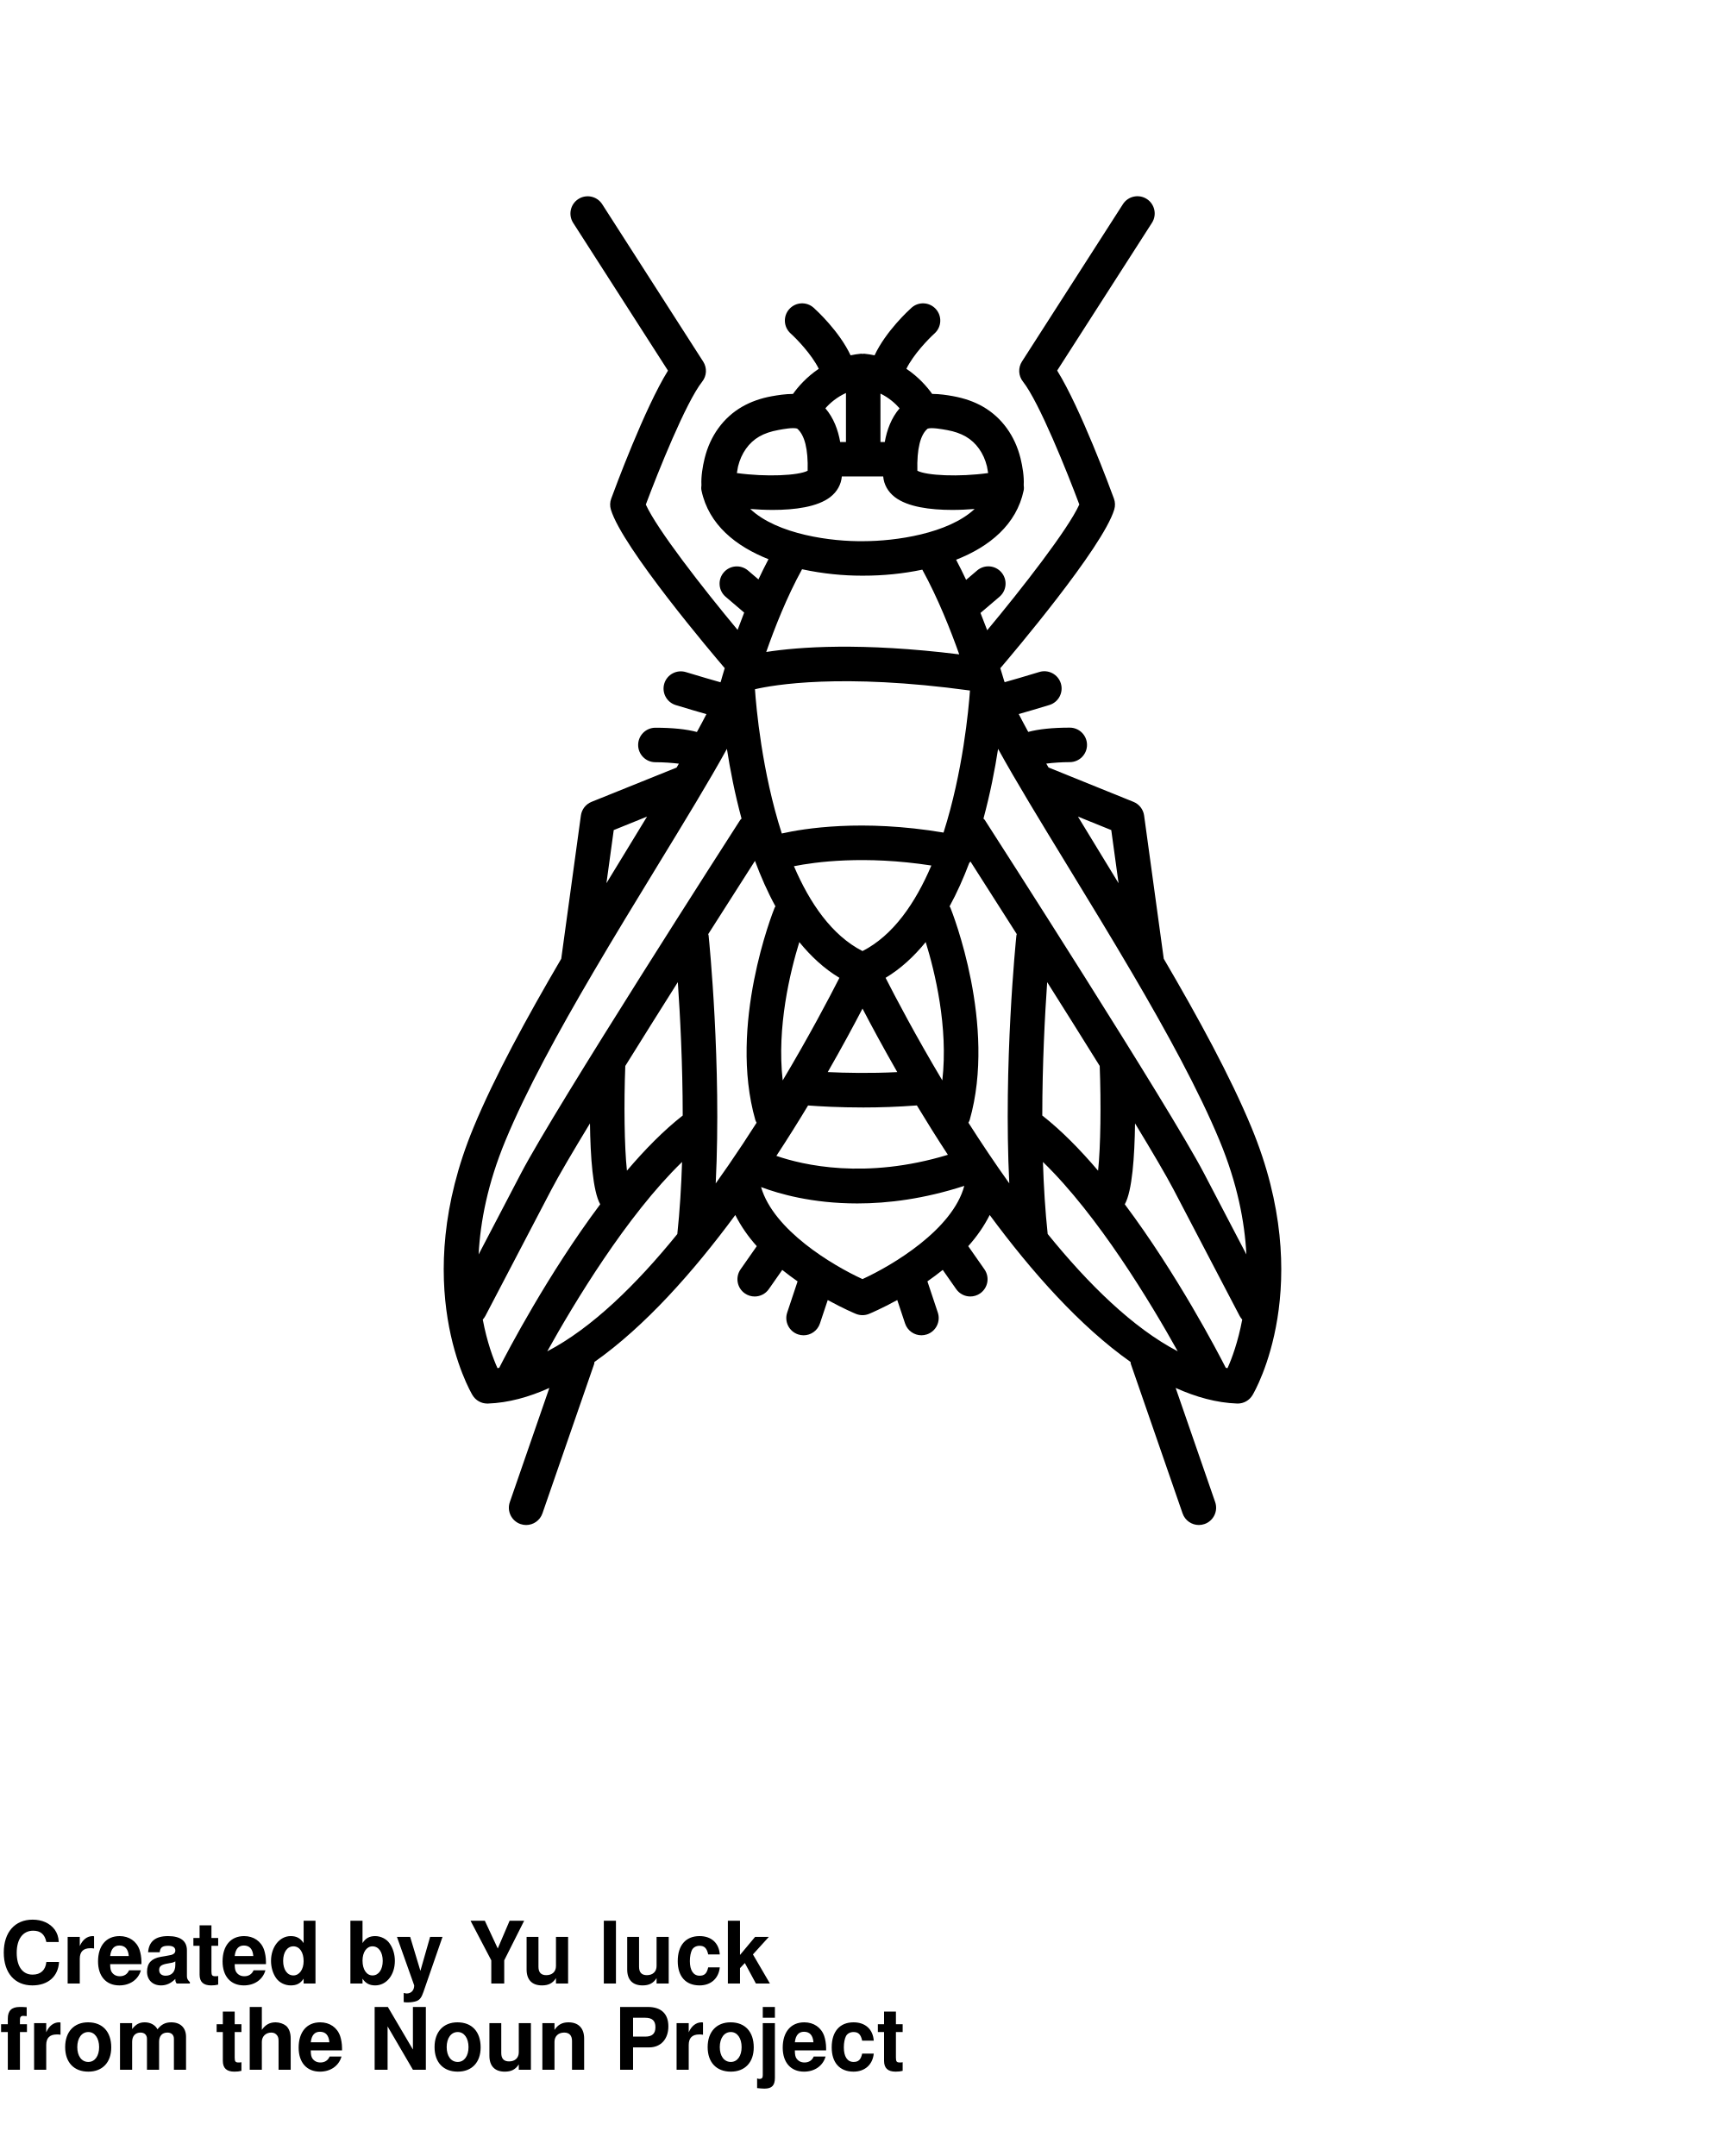
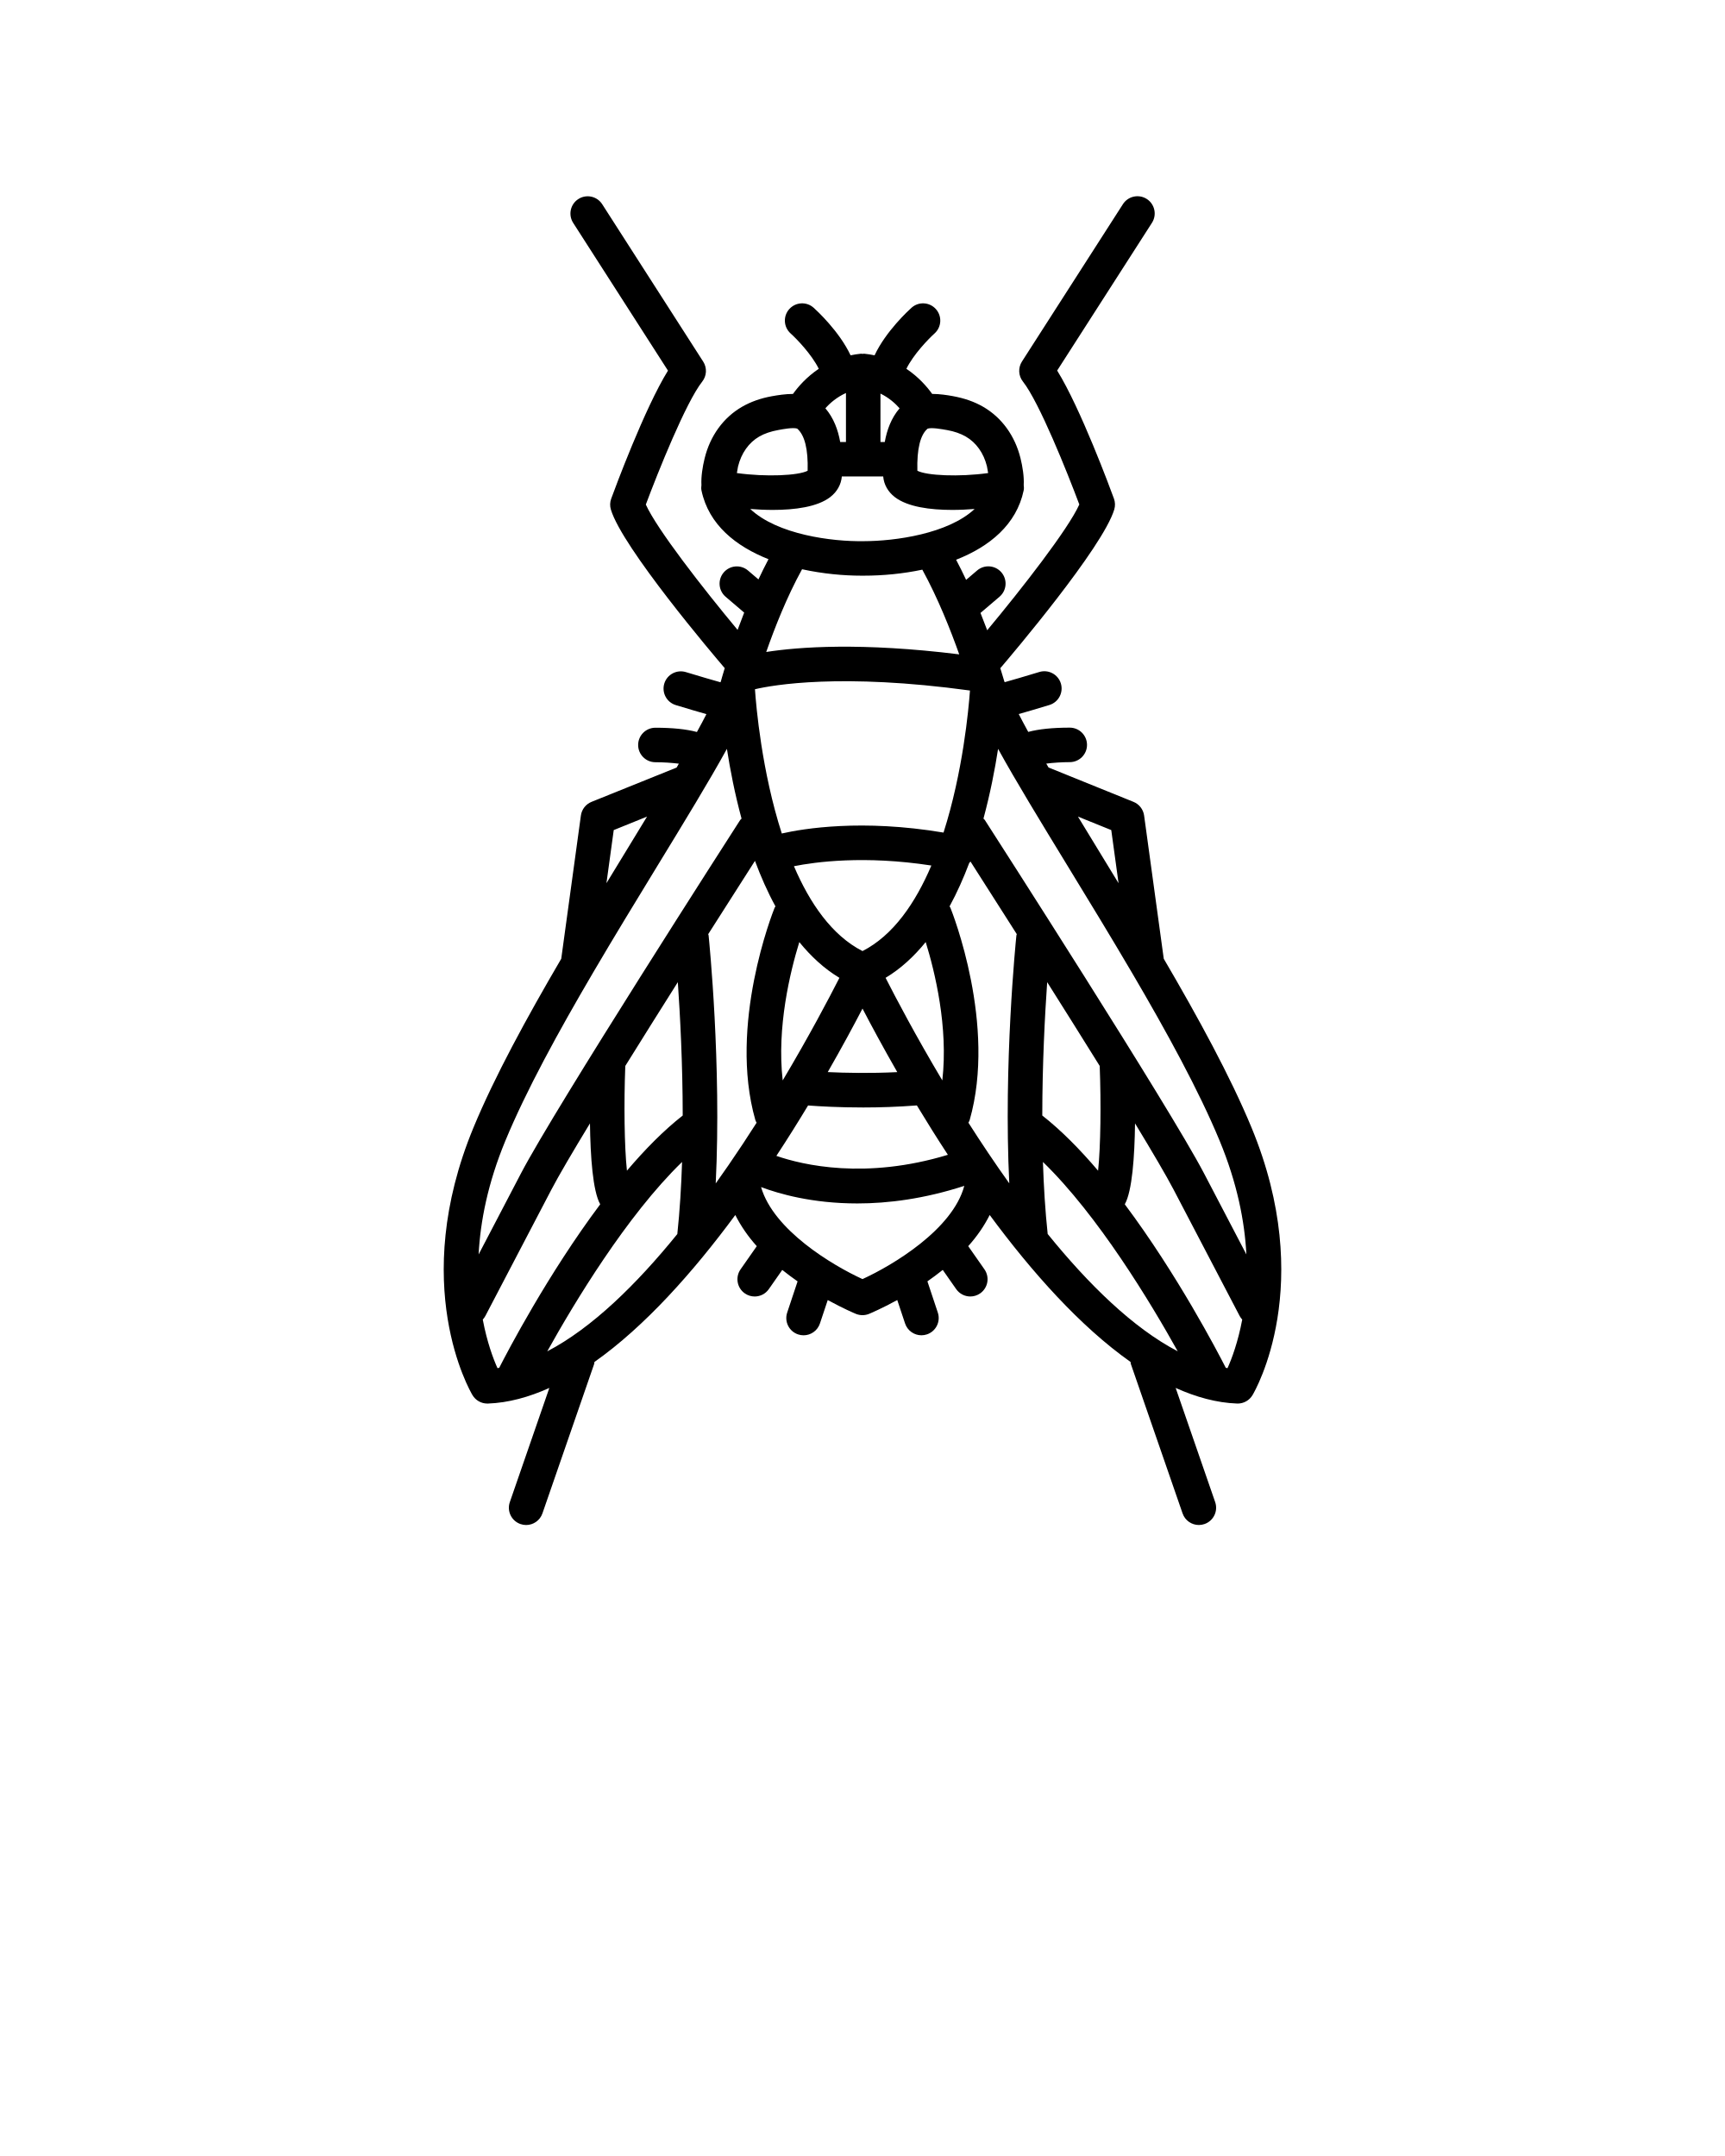
<svg xmlns="http://www.w3.org/2000/svg" version="1.1" x="0px" y="0px" viewBox="0 0 100 125" enable-background="new 0 0 100 100" xml:space="preserve">
  <g>
    <path fill="#000000" d="M34.291,46.49c-0.332,0.134-0.567,0.436-0.616,0.791L32.536,55.586   c-2.004,3.424-3.864,6.834-5.085,9.781c-3.773,9.109-0.214,15.262-0.06,15.52   C27.572,81.19,27.898,81.375,28.25,81.375c0.012,0,0.024,0,0.036-0   c1.187-0.043,2.378-0.373,3.56-0.905l-2.291,6.619c-0.181,0.522,0.096,1.091,0.618,1.272   c0.108,0.038,0.219,0.056,0.327,0.056c0.415,0,0.802-0.26,0.945-0.673l3-8.666   c0.013-0.038,0.007-0.076,0.015-0.114c2.932-2.068,5.732-5.223,8.166-8.52   c0.329,0.651,0.751,1.258,1.245,1.806l-0.94,1.344c-0.316,0.452-0.207,1.076,0.246,1.393   c0.174,0.122,0.375,0.181,0.572,0.181c0.315,0,0.625-0.148,0.82-0.427l0.779-1.114   c0.296,0.237,0.593,0.458,0.889,0.664l-0.603,1.81c-0.175,0.524,0.108,1.09,0.633,1.265   c0.104,0.035,0.211,0.052,0.316,0.052c0.419,0,0.809-0.265,0.949-0.685l0.453-1.359   c0.889,0.488,1.549,0.767,1.635,0.802C49.742,76.225,49.871,76.25,50,76.25s0.258-0.025,0.38-0.075   c0.086-0.036,0.745-0.314,1.635-0.802l0.453,1.359c0.14,0.419,0.53,0.685,0.949,0.685   c0.104,0,0.211-0.017,0.316-0.052c0.524-0.175,0.808-0.741,0.633-1.265l-0.603-1.81   c0.296-0.206,0.593-0.427,0.889-0.664l0.779,1.114c0.195,0.278,0.505,0.427,0.82,0.427   c0.198,0,0.398-0.059,0.572-0.181c0.453-0.317,0.562-0.94,0.246-1.393l-0.94-1.344   c0.494-0.549,0.917-1.156,1.245-1.806c2.433,3.296,5.234,6.452,8.166,8.52   c0.008,0.038,0.002,0.076,0.015,0.114l3,8.666c0.143,0.414,0.53,0.673,0.945,0.673   c0.108,0,0.219-0.018,0.327-0.056c0.522-0.181,0.798-0.75,0.618-1.272l-2.291-6.619   c1.182,0.532,2.374,0.862,3.56,0.905C71.726,81.375,71.738,81.375,71.75,81.375   c0.352,0,0.678-0.185,0.859-0.488c0.154-0.257,3.713-6.411-0.06-15.52   c-1.221-2.947-3.081-6.357-5.085-9.781l-1.139-8.305c-0.049-0.355-0.284-0.657-0.616-0.791   l-4.924-1.993c-0.045-0.077-0.087-0.149-0.131-0.225c0.406-0.051,0.901-0.085,1.361-0.085   c0.552-0,1-0.448,1-1c-0-0.552-0.448-1-1-1   c-0.999,0-1.798,0.085-2.407,0.247c-0.202-0.367-0.384-0.711-0.551-1.035   c0.457-0.13,1.068-0.308,1.778-0.525c0.528-0.162,0.825-0.721,0.664-1.249   c-0.162-0.529-0.723-0.826-1.249-0.664c-0.85,0.26-1.555,0.463-2.009,0.591   c-0.007-0.024-0.023-0.057-0.029-0.079l-0-0c-0.014-0.051-0.093-0.321-0.225-0.74   c0.007-0.008,0.018-0.011,0.025-0.019c0.604-0.708,5.925-6.975,6.583-9.176   c0.062-0.207,0.055-0.427-0.019-0.63c-0.21-0.575-1.933-5.236-3.291-7.424l5.496-8.567   c0.298-0.465,0.163-1.083-0.302-1.382c-0.466-0.297-1.084-0.163-1.382,0.302l-5.854,9.125   c-0.23,0.359-0.208,0.825,0.057,1.16c0.947,1.199,2.572,5.266,3.269,7.127   c-0.648,1.437-3.318,4.865-5.34,7.291c-0.12-0.32-0.25-0.657-0.389-1.003l1.103-0.94   c0.42-0.358,0.47-0.989,0.112-1.41c-0.359-0.421-0.99-0.47-1.41-0.112l-0.638,0.544   c-0.184-0.391-0.377-0.781-0.58-1.166c1.944-0.763,3.501-2.043,3.916-4.018   c0.023-0.107,0.014-0.212,0.003-0.315c0.027-0.485-0.066-1.064-0.185-1.548   c-0.321-1.307-1.092-2.369-2.174-2.992c-0.502-0.289-1.08-0.493-1.767-0.617   c-0.32-0.057-0.743-0.124-1.182-0.125c-0.299-0.419-0.789-0.983-1.494-1.456   c0.413-0.838,1.284-1.735,1.634-2.051c0.41-0.37,0.444-1.001,0.075-1.412   c-0.368-0.41-1-0.445-1.411-0.077c-0.168,0.151-1.488,1.362-2.142,2.759   c-0.193-0.04-0.392-0.074-0.602-0.094c-0.033-0.003-0.062,0.01-0.095,0.01   c-0.032,0-0.06-0.013-0.092-0.01c-0.21,0.02-0.409,0.053-0.602,0.094   c-0.655-1.397-1.974-2.608-2.142-2.759c-0.41-0.368-1.042-0.333-1.411,0.077   c-0.369,0.41-0.335,1.042,0.075,1.412c0.35,0.315,1.221,1.213,1.634,2.051   c-0.705,0.474-1.195,1.037-1.495,1.457c-0.445,0.002-0.881,0.071-1.234,0.135   c-0.635,0.114-1.212,0.319-1.715,0.608c-1.081,0.622-1.853,1.684-2.173,2.992   c-0.119,0.484-0.212,1.063-0.185,1.548c-0.012,0.103-0.02,0.208,0.003,0.315   c0.42,1.999,2.011,3.242,3.884,3.984c-0.204,0.387-0.398,0.779-0.582,1.172l-0.604-0.515   c-0.421-0.358-1.051-0.309-1.41,0.112c-0.358,0.42-0.309,1.051,0.112,1.41l1.075,0.917   c-0.137,0.346-0.264,0.682-0.382,1.003c-2.019-2.425-4.674-5.835-5.32-7.267   c0.696-1.862,2.321-5.927,3.269-7.127c0.265-0.334,0.288-0.8,0.057-1.16l-5.854-9.125   c-0.298-0.465-0.917-0.601-1.382-0.302c-0.465,0.298-0.6,0.917-0.302,1.382l5.496,8.567   c-1.357,2.188-3.08,6.849-3.291,7.424c-0.074,0.203-0.081,0.423-0.019,0.63   c0.657,2.202,5.978,8.469,6.583,9.176c0.005,0.006,0.013,0.008,0.019,0.014   c-0.126,0.412-0.2,0.679-0.218,0.744c-0,0-0,0.001-0,0.001   c-0.007,0.023-0.022,0.056-0.029,0.08c-0.454-0.128-1.16-0.331-2.009-0.591   c-0.528-0.159-1.087,0.136-1.249,0.664c-0.161,0.528,0.136,1.087,0.664,1.249   c0.71,0.217,1.322,0.395,1.778,0.525c-0.166,0.325-0.348,0.668-0.551,1.035   c-0.609-0.162-1.408-0.247-2.407-0.247c-0.552,0-1,0.448-1,1s0.448,1,1,1   c0.459,0,0.954,0.034,1.36,0.084c-0.044,0.076-0.086,0.148-0.131,0.226L34.291,46.49z    M35.579,48.126l1.931-0.782c-0.374,0.616-0.754,1.239-1.141,1.873   c-0.399,0.653-0.805,1.318-1.213,1.989L35.579,48.126z M28.839,79.322   c-0.248-0.553-0.608-1.517-0.852-2.817c0.057-0.062,0.108-0.13,0.149-0.208   c0,0,1.834-3.5,3.834-7.335c0.416-0.797,1.222-2.168,2.231-3.831   c0.025,1.924,0.163,3.927,0.594,4.691c-3.036,4.057-5.379,8.546-5.855,9.481   C28.906,79.308,28.872,79.318,28.839,79.322z M39.265,71.547c-2.359,2.91-4.948,5.45-7.54,6.8   c1.558-2.799,4.604-7.865,7.815-10.979C39.495,68.784,39.408,70.199,39.265,71.547z M36.344,67.873   c-0.15-1.391-0.179-3.903-0.095-6.072c0.986-1.587,2.035-3.258,3.045-4.858   c0.133,1.911,0.281,4.72,0.284,7.732C38.474,65.54,37.383,66.649,36.344,67.873z M50,74.159   c-1.747-0.801-5.16-2.841-5.88-5.335c1.028,0.387,2.956,0.949,5.583,0.949   c1.781,0,3.875-0.266,6.198-1.019C55.227,71.28,51.763,73.351,50,74.159z M51.338,56.692   c0.885-0.53,1.652-1.246,2.326-2.073c0.529,1.711,1.318,4.93,0.963,8.02   C53.083,60.049,51.927,57.849,51.338,56.692z M52.016,62.159c-1.578,0.077-3.008,0.047-4.031-0.002   c0.837-1.459,1.52-2.73,2.015-3.683C50.495,59.427,51.179,60.699,52.016,62.159z M50,55.141   c-1.778-0.909-3.057-2.779-3.974-4.92c1.218-0.245,4.082-0.639,7.966-0.04   C53.074,52.339,51.79,54.227,50,55.141z M46.337,54.62c0.674,0.827,1.44,1.542,2.325,2.072   c-0.589,1.158-1.745,3.358-3.288,5.948C45.021,59.555,45.809,56.333,46.337,54.62z M46.845,64.093   c0.67,0.051,1.806,0.116,3.198,0.116c0.943,0,2.003-0.034,3.109-0.119   c0.556,0.921,1.155,1.881,1.798,2.863c-4.779,1.452-8.414,0.592-9.943,0.062   C45.667,66.013,46.278,65.032,46.845,64.093z M60.735,71.543c-0.143-1.347-0.23-2.76-0.275-4.176   c3.209,3.113,6.255,8.178,7.814,10.978C65.682,76.995,63.094,74.454,60.735,71.543z M60.422,64.675   c0.003-3.012,0.151-5.821,0.284-7.732c1.01,1.6,2.059,3.271,3.045,4.858   c0.084,2.17,0.055,4.685-0.094,6.073C62.617,66.65,61.526,65.54,60.422,64.675z M71.161,79.322   c-0.034-0.005-0.067-0.014-0.101-0.019c-0.476-0.935-2.819-5.423-5.855-9.481   c0.431-0.764,0.569-2.767,0.594-4.691c1.009,1.663,1.815,3.035,2.231,3.831   c2,3.834,3.834,7.335,3.834,7.335c0.041,0.078,0.093,0.146,0.149,0.208   C71.769,77.806,71.409,78.77,71.161,79.322z M64.421,48.126l0.423,3.081   c-0.408-0.671-0.814-1.336-1.213-1.989c-0.387-0.634-0.767-1.257-1.141-1.873L64.421,48.126z    M57.86,43.418c1.028,1.868,2.45,4.197,4.064,6.841c1.21,1.982,2.481,4.064,3.698,6.139   c0.001,0.002,0.003,0.004,0.004,0.006c2.01,3.425,3.873,6.829,5.075,9.728   c1.027,2.479,1.455,4.699,1.553,6.597c-0.682-1.303-1.549-2.962-2.451-4.692   c-1.998-3.83-12.276-19.816-12.712-20.495c-0.021-0.033-0.054-0.051-0.079-0.081   C57.402,46.017,57.675,44.617,57.86,43.418z M58.944,54.16c-0.004,0.025-0.019,0.045-0.022,0.071   c-0.036,0.347-0.752,7.491-0.413,14.378c-0.839-1.175-1.633-2.362-2.369-3.517   c0.024-0.05,0.056-0.095,0.072-0.151c1.576-5.517-1.006-12.04-1.117-12.315   c-0.012-0.029-0.035-0.048-0.049-0.075c0.438-0.801,0.814-1.652,1.142-2.519   c0.023-0.029,0.052-0.051,0.072-0.082C56.899,50.95,57.848,52.435,58.944,54.16z M53.776,24.853   l0.014-0.005c0.241-0.069,0.782,0.028,1.124,0.089c0.41,0.074,0.771,0.2,1.074,0.374   c0.603,0.347,1.039,0.963,1.225,1.72c0.017,0.078,0.044,0.229,0.071,0.396   c-1.689,0.235-3.559,0.149-4.103-0.134C53.146,26.027,53.355,25.2,53.776,24.853z M51.041,22.819   c0.491,0.24,0.855,0.565,1.109,0.854c-0.483,0.563-0.734,1.253-0.859,1.952H51.041V22.819z    M49.041,22.785V25.625h-0.334c-0.125-0.699-0.375-1.389-0.859-1.953   C48.116,23.368,48.509,23.028,49.041,22.785z M42.785,27.045c0.189-0.771,0.625-1.387,1.228-1.734   c0.303-0.174,0.665-0.3,1.125-0.383c0.291-0.053,0.829-0.153,1.073-0.08v-0.001   c0.438,0.375,0.643,1.197,0.609,2.446c-0.543,0.282-2.41,0.369-4.103,0.134   C42.743,27.264,42.769,27.117,42.785,27.045z M43.493,29.509c0.416,0.033,0.859,0.055,1.308,0.055   c1.278,0,2.586-0.172,3.329-0.745c0.399-0.308,0.632-0.731,0.672-1.195h2.398   c0.039,0.464,0.273,0.887,0.672,1.195c0.743,0.572,2.051,0.745,3.329,0.745   c0.446,0,0.886-0.023,1.299-0.055c-1.538,1.439-4.606,1.865-6.433,1.867V31.375   C48.241,31.409,45.062,30.995,43.493,29.509z M46.496,33.004c1.218,0.266,2.43,0.372,3.424,0.372   c0.058-0.001,0.11,0.001,0.166,0c1.096,0,2.259-0.111,3.382-0.348   c0.907,1.652,1.646,3.52,2.139,4.91c-5.682-0.704-9.311-0.431-11.188-0.138   C44.901,36.421,45.61,34.612,46.496,33.004z M56.23,40.035c-0.078,1.093-0.413,4.733-1.533,8.236   c-4.723-0.796-8.121-0.232-9.376,0.053c-1.162-3.608-1.488-7.373-1.555-8.364   C44.805,39.717,48.759,39.01,56.23,40.035z M43.766,49.911c0.338,0.909,0.73,1.802,1.189,2.64   c-0.014,0.027-0.038,0.046-0.049,0.075c-0.111,0.275-2.693,6.798-1.117,12.315   c0.016,0.056,0.048,0.102,0.072,0.152c-0.516,0.811-1.061,1.636-1.63,2.463   c-0.001,0.001-0.001,0.002-0.002,0.003c-0.242,0.352-0.488,0.703-0.738,1.053   c0.339-6.888-0.377-14.034-0.413-14.381c-0.003-0.026-0.017-0.046-0.022-0.071   C42.166,52.413,43.126,50.91,43.766,49.911z M42.14,43.418c0.185,1.199,0.458,2.599,0.848,4.044   c-0.024,0.03-0.057,0.048-0.079,0.081c-0.437,0.679-10.714,16.665-12.712,20.495   c-0.903,1.73-1.77,3.389-2.451,4.692c0.099-1.899,0.526-4.118,1.553-6.597   c1.201-2.9,3.065-6.304,5.075-9.729c0.001-0.002,0.002-0.004,0.003-0.006   c1.217-2.075,2.488-4.157,3.698-6.139C39.69,47.615,41.112,45.286,42.14,43.418z" />
  </g>
-   <text x="0" y="115" fill="#000000" font-size="5px" font-weight="bold" font-family="'Helvetica Neue', Helvetica, Arial-Unicode, Arial, Sans-serif">Created by Yu luck</text>
-   <text x="0" y="120" fill="#000000" font-size="5px" font-weight="bold" font-family="'Helvetica Neue', Helvetica, Arial-Unicode, Arial, Sans-serif">from the Noun Project</text>
</svg>
